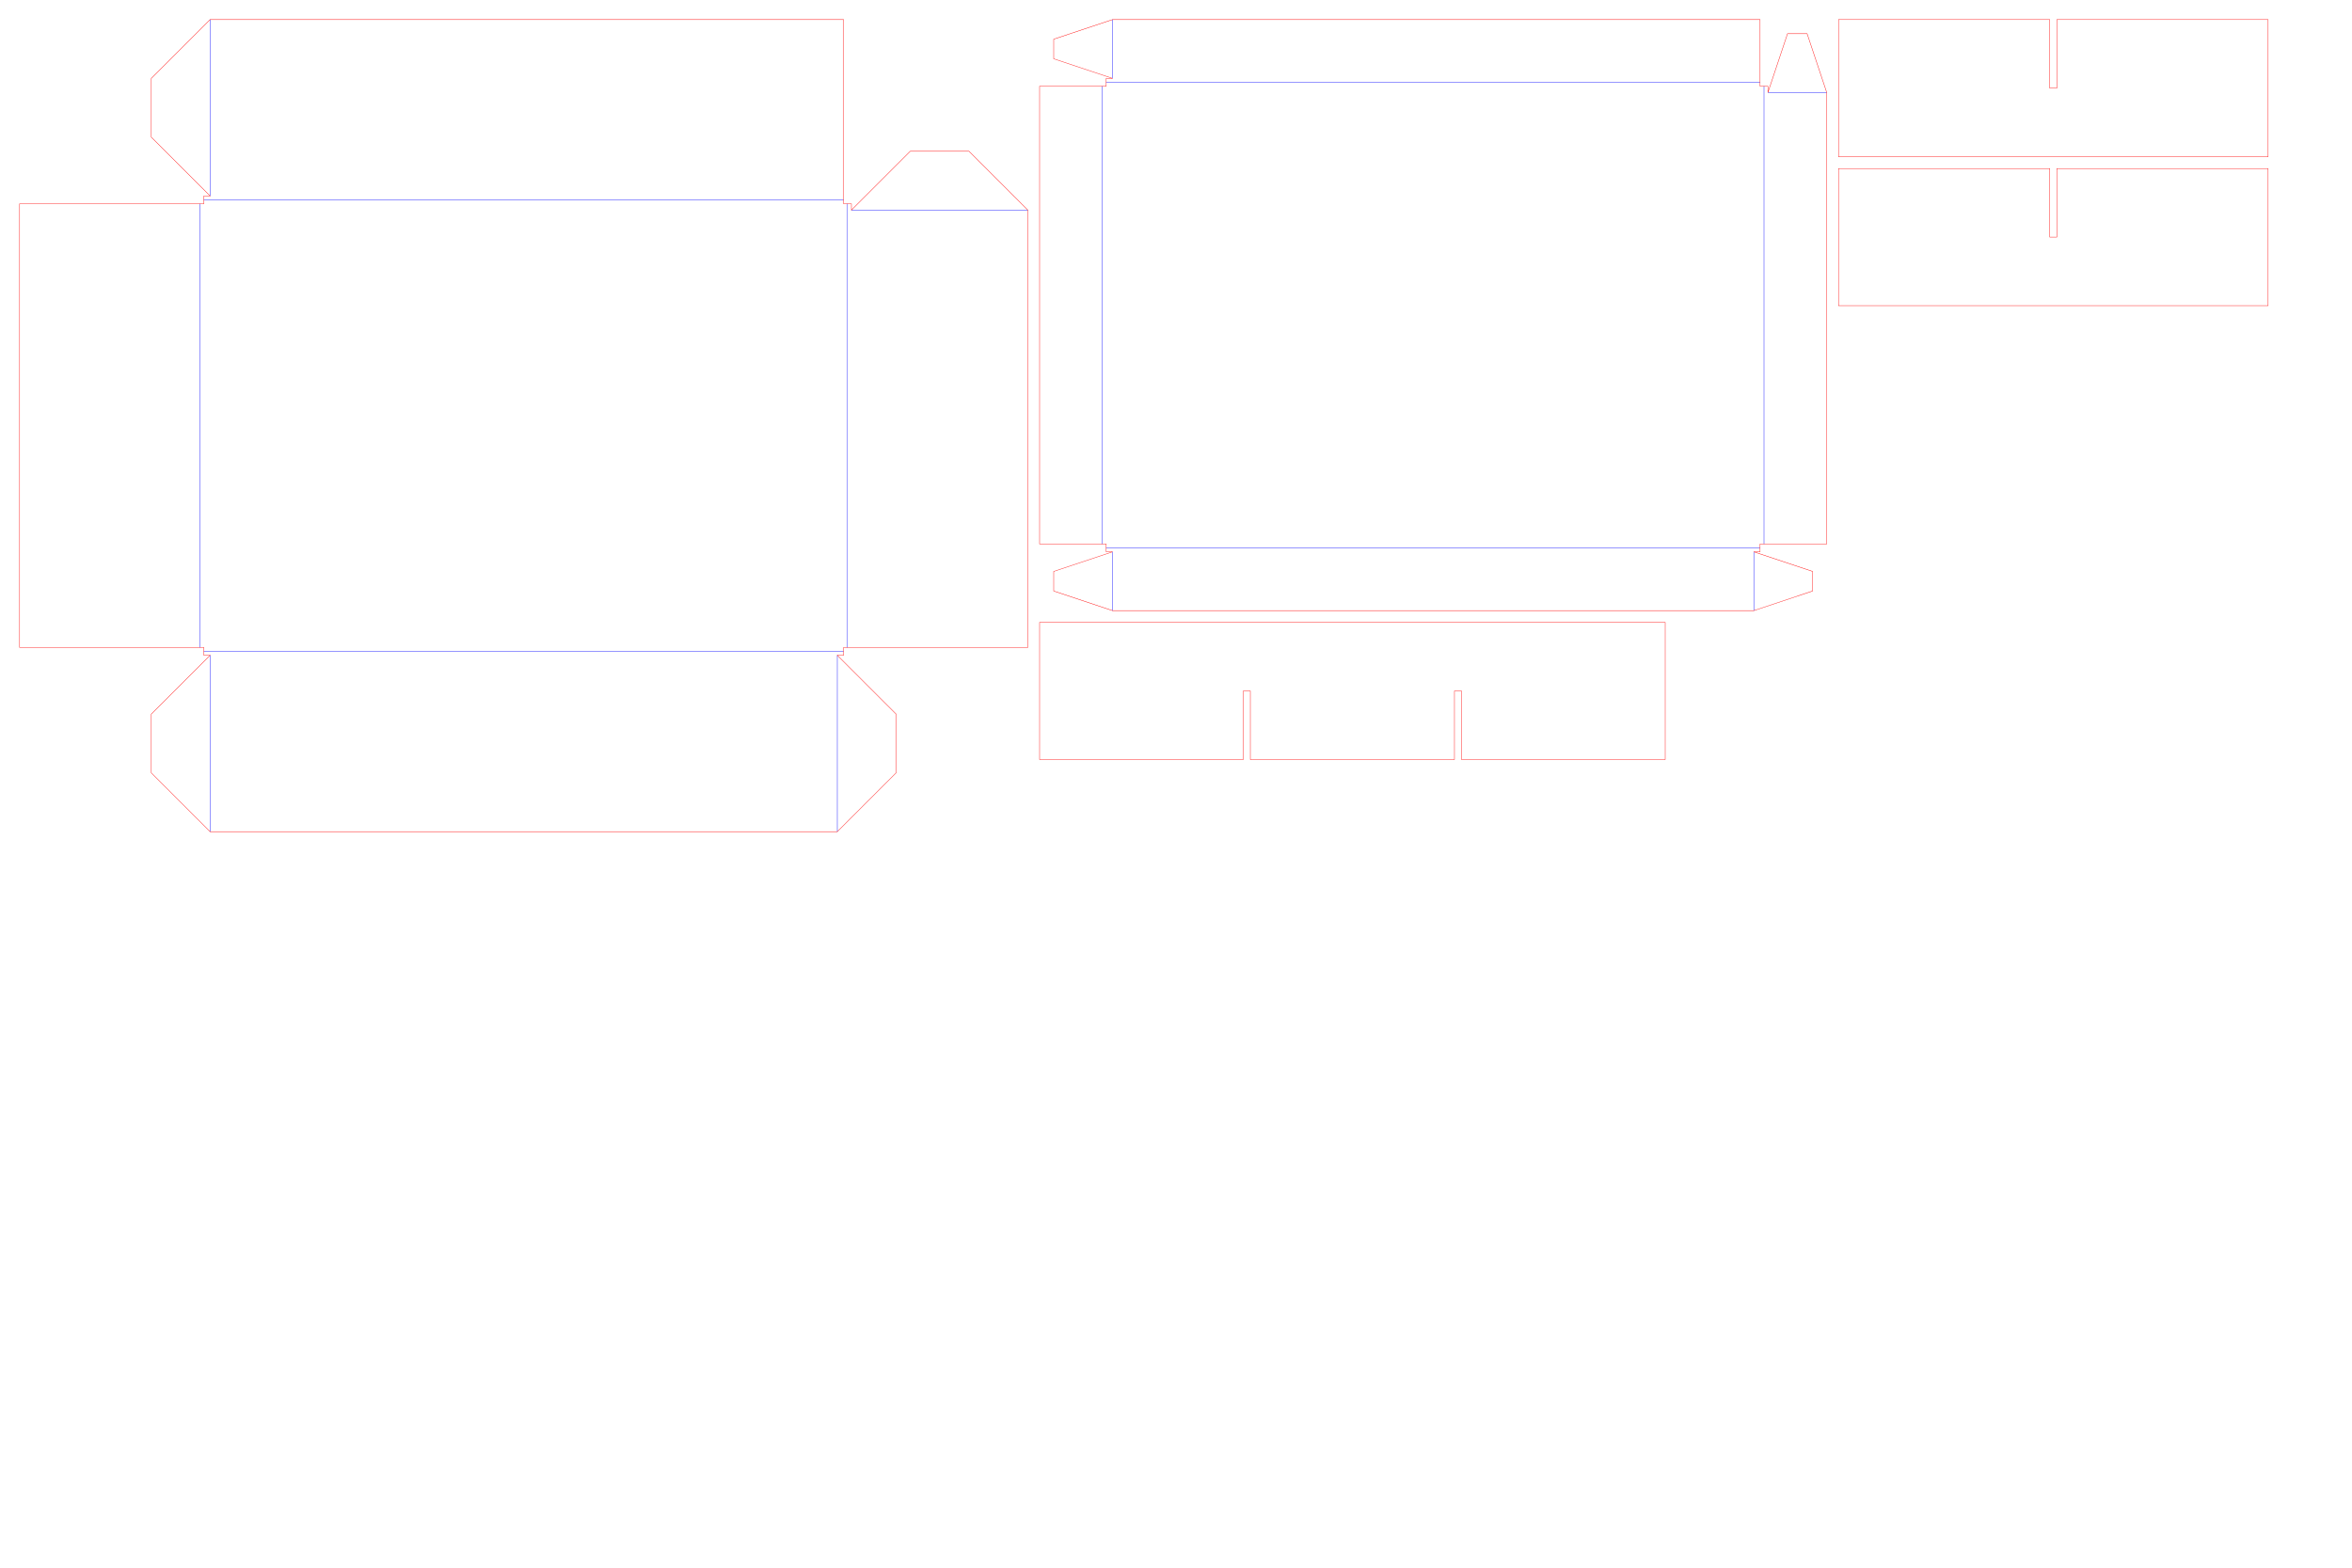
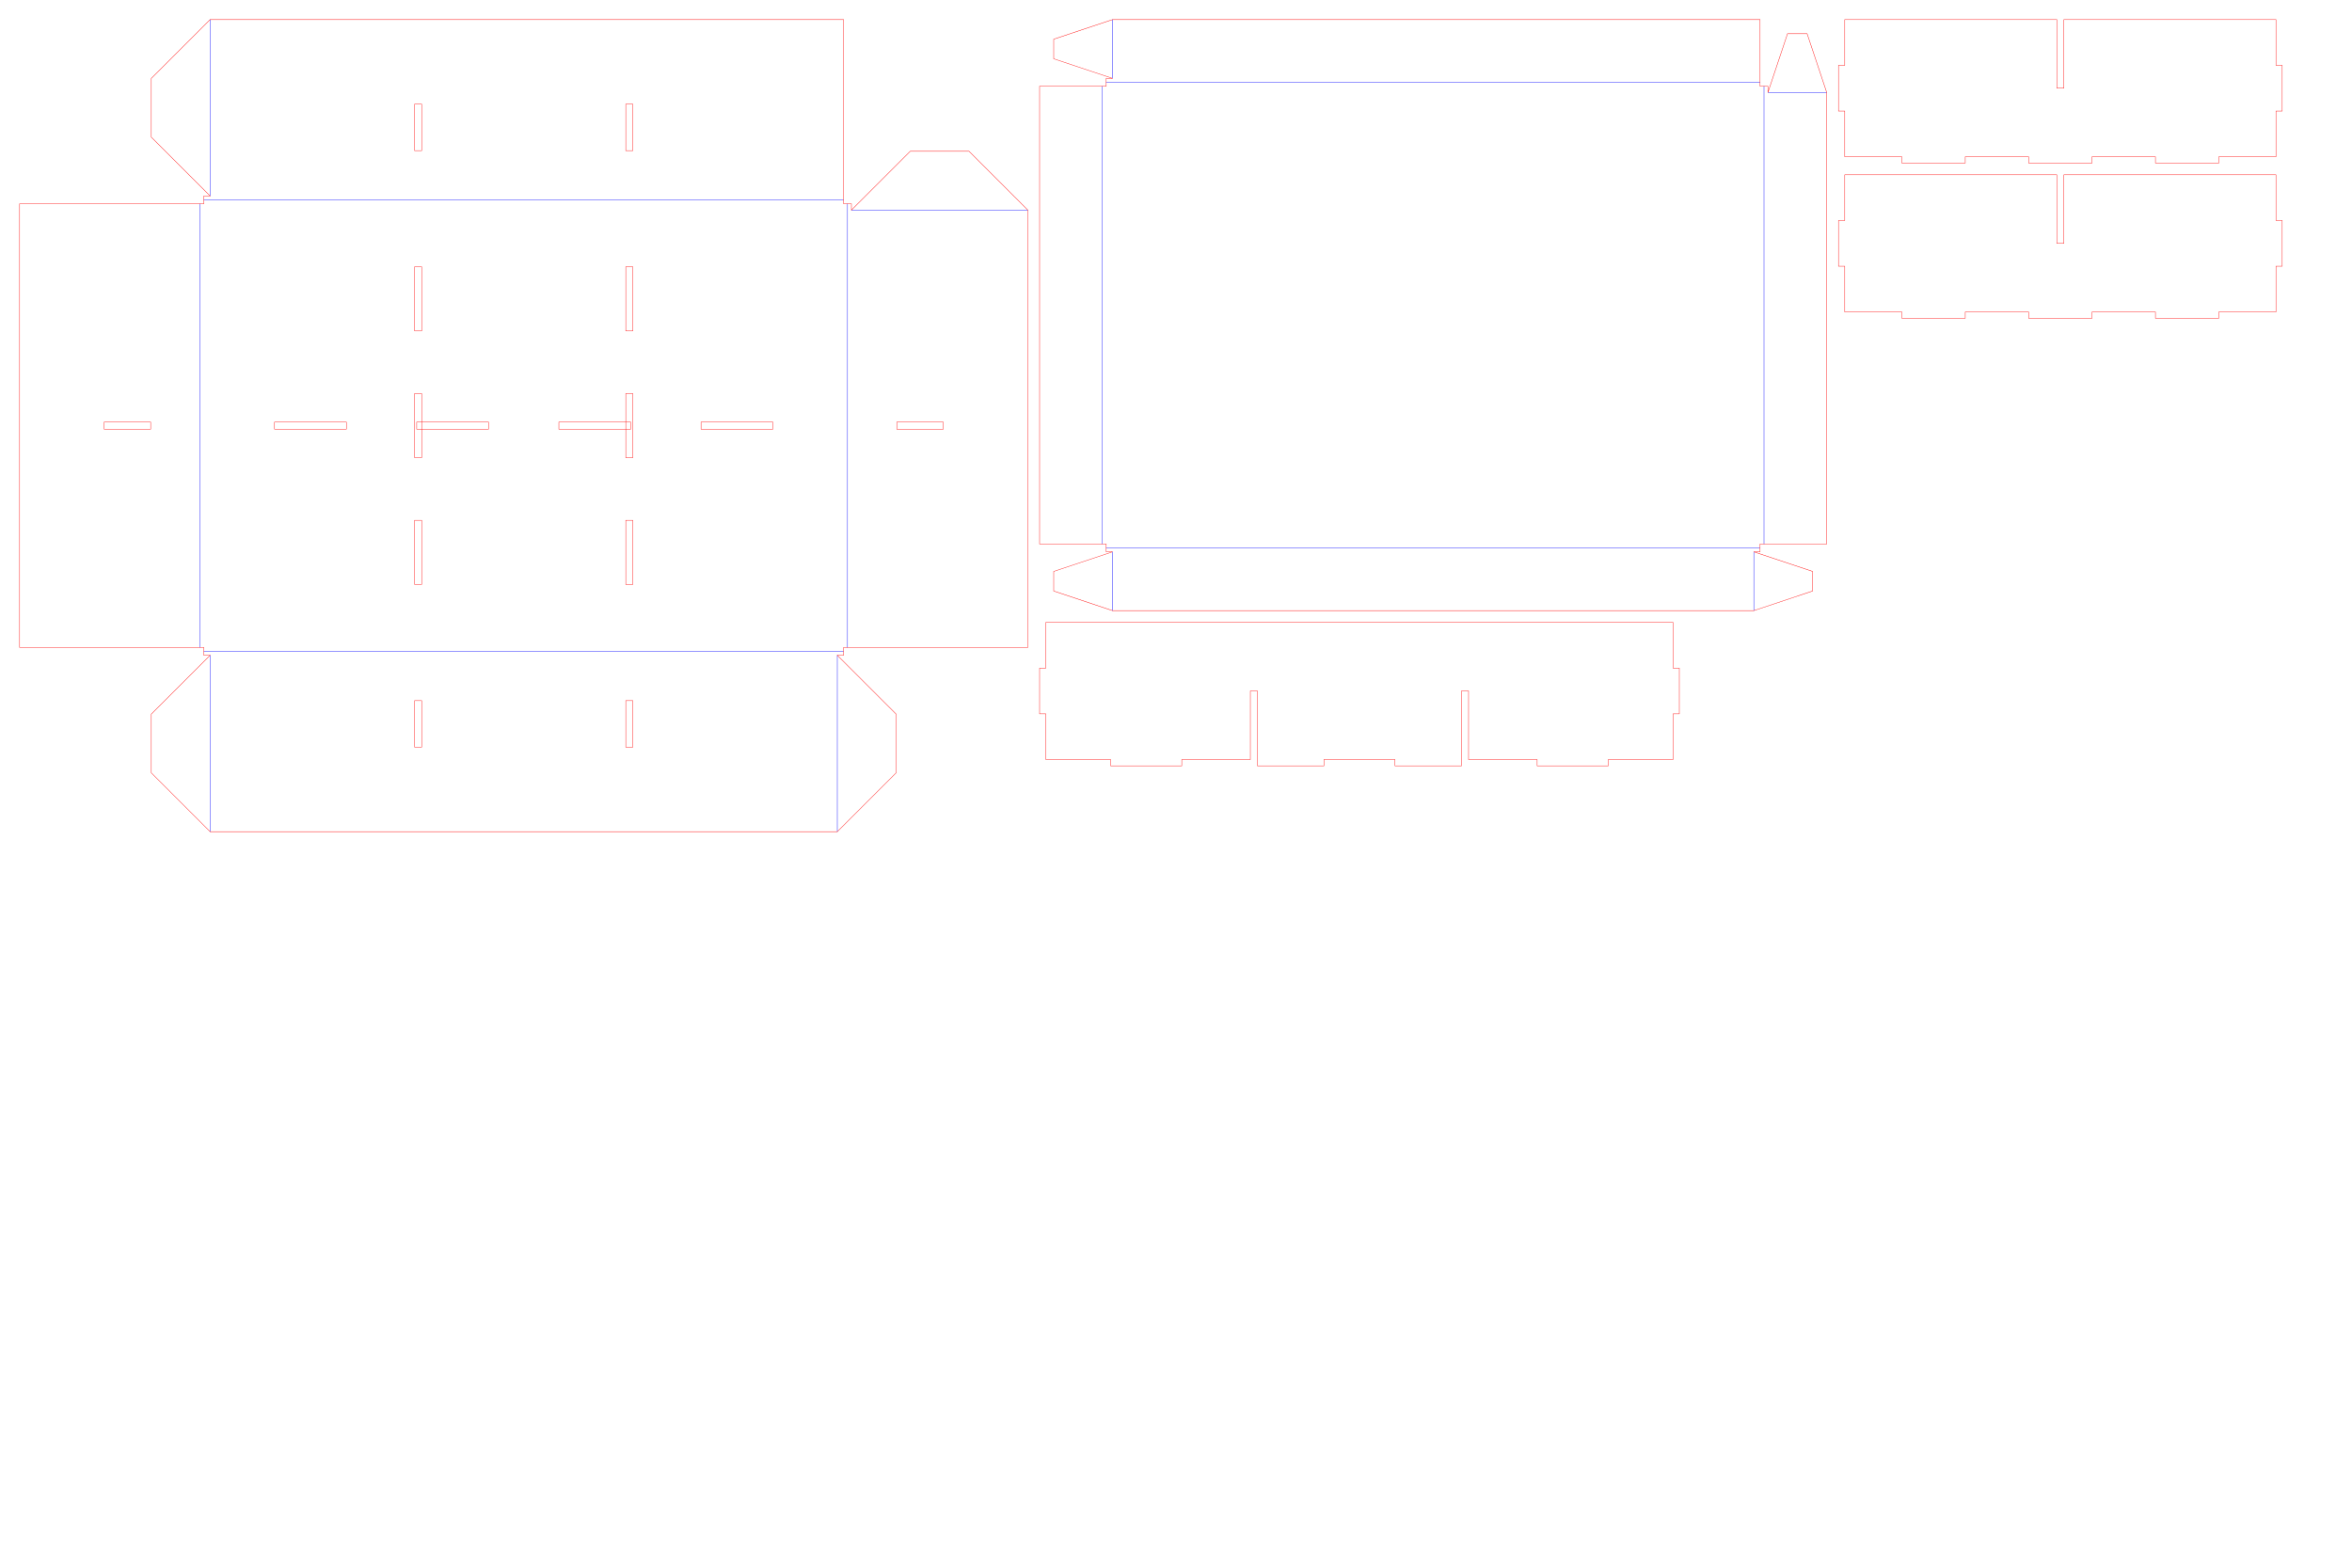
<svg xmlns="http://www.w3.org/2000/svg" width="600mm" height="400mm" viewBox="0 0 600 400">
  <g id="SCORE" fill="none" stroke="#0000FF" stroke-width="0.1">
    <path d="M213.6 167.2 L213.6 212.2" />
    <path d="M53.6 212.2 L53.6 167.2" />
    <path d="M217.2 53.6 L262.2 53.6" />
    <path d="M53.6 50 L53.6 5" />
    <path d="M52 166.2 L215.2 166.2" />
    <path d="M216.2 165.2 L216.2 52" />
    <path d="M215.2 51 L52 51" />
    <path d="M51 52 L51 165.2" />
    <path d="M447.4 140.8 L447.4 155.8" />
    <path d="M283.8 155.8 L283.8 140.8" />
    <path d="M451 23.6 L466 23.6" />
    <path d="M283.8 20 L283.8 5" />
    <path d="M282.2 139.8 L449 139.8" />
    <path d="M450 138.8 L450 22" />
    <path d="M449 21 L282.2 21" />
    <path d="M281.2 22 L281.2 138.8" />
  </g>
  <g id="CUT" fill="none" stroke="#FF0000" stroke-width="0.1">
    <path d="M5 165.2 L52 165.2 L52 167.2 L53.6 167.2 L38.6 182.2 L38.6 197.2 L53.6 212.2 L213.6 212.2 L228.6 197.2 L228.6 182.2 L213.6 167.2 L215.2 167.2 L215.2 165.2 L262.2 165.2 L262.2 53.6 L247.2 38.6 L232.2 38.6 L217.2 53.6 L217.2 52 L215.2 52 L215.2 5 L53.6 5 L38.6 20 L38.6 35 L53.6 50 L52 50 L52 52 L5 52 Z" />
-     <path d="M469 40 L578.6 40 L578.6 5 L524.7 5 L524.7 22.5 L522.9 22.5 L522.9 5 L469 5 Z" />
-     <path d="M469 78 L578.6 78 L578.6 43 L524.7 43 L524.7 60.5 L522.9 60.5 L522.9 43 L469 43 Z" />
-     <path d="M265.2 193.8 L317.167 193.8 L317.167 176.3 L318.967 176.3 L318.967 193.8 L371.033 193.8 L371.033 176.3 L372.833 176.3 L372.833 193.8 L424.8 193.8 L424.8 158.8 L265.2 158.8 Z" />
+     <path d="M105.767 84.443 L107.567 84.443 L107.567 68.071 L105.767 68.071 Z" />
+     <path d="M105.767 116.786 L107.567 116.786 L107.567 100.414 L105.767 100.414 Z" />
+     <path d="M105.767 149.129 L107.567 149.129 L107.567 132.757 L105.767 132.757 Z" />
+     <path d="M159.633 84.443 L161.433 84.443 L161.433 68.071 L159.633 68.071 Z" />
+     <path d="M159.633 116.786 L161.433 116.786 L161.433 100.414 L159.633 100.414 Z" />
+     <path d="M159.633 149.129 L161.433 149.129 L161.433 132.757 L159.633 132.757 Z" />
+     <path d="M70.033 109.5 L88.367 109.5 L88.367 107.7 L70.033 107.7 Z" />
+     <path d="M106.3 109.5 L124.633 109.5 L124.633 107.7 L106.3 107.7 Z" />
+     <path d="M142.567 109.5 L160.9 109.5 L160.9 107.7 L142.567 107.7 Z" />
+     <path d="M178.833 109.5 L197.167 109.5 L197.167 107.7 L178.833 107.7 Z" />
+     <path d="M105.767 178.767 L107.567 178.767 L107.567 190.633 L105.767 190.633 Z" />
+     <path d="M159.633 178.767 L161.433 178.767 L161.433 190.633 L159.633 190.633 Z" />
+     <path d="M228.767 109.5 L228.767 107.7 L240.633 107.7 L240.633 109.5 Z" />
+     <path d="M107.567 38.433 L105.767 38.433 L105.767 26.567 L107.567 26.567 Z" />
+     <path d="M161.433 38.433 L159.633 38.433 L159.633 26.567 L161.433 26.567 Z" />
+     <path d="M38.433 107.7 L38.433 109.5 L26.567 109.5 L26.567 107.7 Z" />
+     <path d="M470.6 40 L485.171 40 L485.171 41.6 L501.343 41.6 L501.343 40 L517.514 40 L517.514 41.6 L533.686 41.6 L533.686 40 L549.857 40 L549.857 41.6 L566.029 41.6 L566.029 40 L580.6 40 L580.6 28.333 L582.2 28.333 L582.2 16.667 L580.6 16.667 L580.6 5 L526.5 5 L526.5 22.5 L524.7 22.5 L524.7 5 L470.6 5 L470.6 16.667 L469 16.667 L469 28.333 L470.6 28.333 Z" />
+     <path d="M470.6 79.6 L485.171 79.6 L485.171 81.2 L501.343 81.2 L501.343 79.6 L517.514 79.6 L517.514 81.2 L533.686 81.2 L533.686 79.6 L549.857 79.6 L549.857 81.2 L566.029 81.2 L566.029 79.6 L580.6 79.6 L580.6 67.933 L582.2 67.933 L582.2 56.267 L580.6 56.267 L580.6 44.6 L526.5 44.6 L526.5 62.1 L524.7 62.1 L524.7 44.6 L470.6 44.6 L470.6 56.267 L469 56.267 L469 67.933 L470.6 67.933 Z" />
+     <path d="M266.8 193.8 L283.333 193.8 L283.333 195.4 L301.467 195.4 L301.467 193.8 L318.967 193.8 L318.967 176.3 L320.767 176.3 L320.767 195.4 L337.733 195.4 L337.733 193.8 L355.867 193.8 L355.867 195.4 L372.833 195.4 L372.833 176.3 L374.633 176.3 L374.633 193.8 L392.133 193.8 L392.133 195.4 L410.267 195.4 L410.267 193.8 L426.8 193.8 L426.8 182.133 L428.4 182.133 L428.4 170.467 L426.8 170.467 L426.8 158.8 L266.8 158.8 L266.8 170.467 L265.2 170.467 L265.2 182.133 L266.8 182.133 Z" />
    <path d="M265.2 138.8 L282.2 138.8 L282.2 140.8 L283.8 140.8 L268.8 145.8 L268.8 150.8 L283.8 155.8 L447.4 155.8 L462.4 150.8 L462.4 145.8 L447.4 140.8 L449 140.8 L449 138.8 L466 138.8 L466 23.6 L461 8.6 L456 8.6 L451 23.6 L451 22 L449 22 L449 5 L283.8 5 L268.8 10 L268.8 15 L283.8 20 L282.2 20 L282.2 22 L265.2 22 Z" />
  </g>
</svg>
